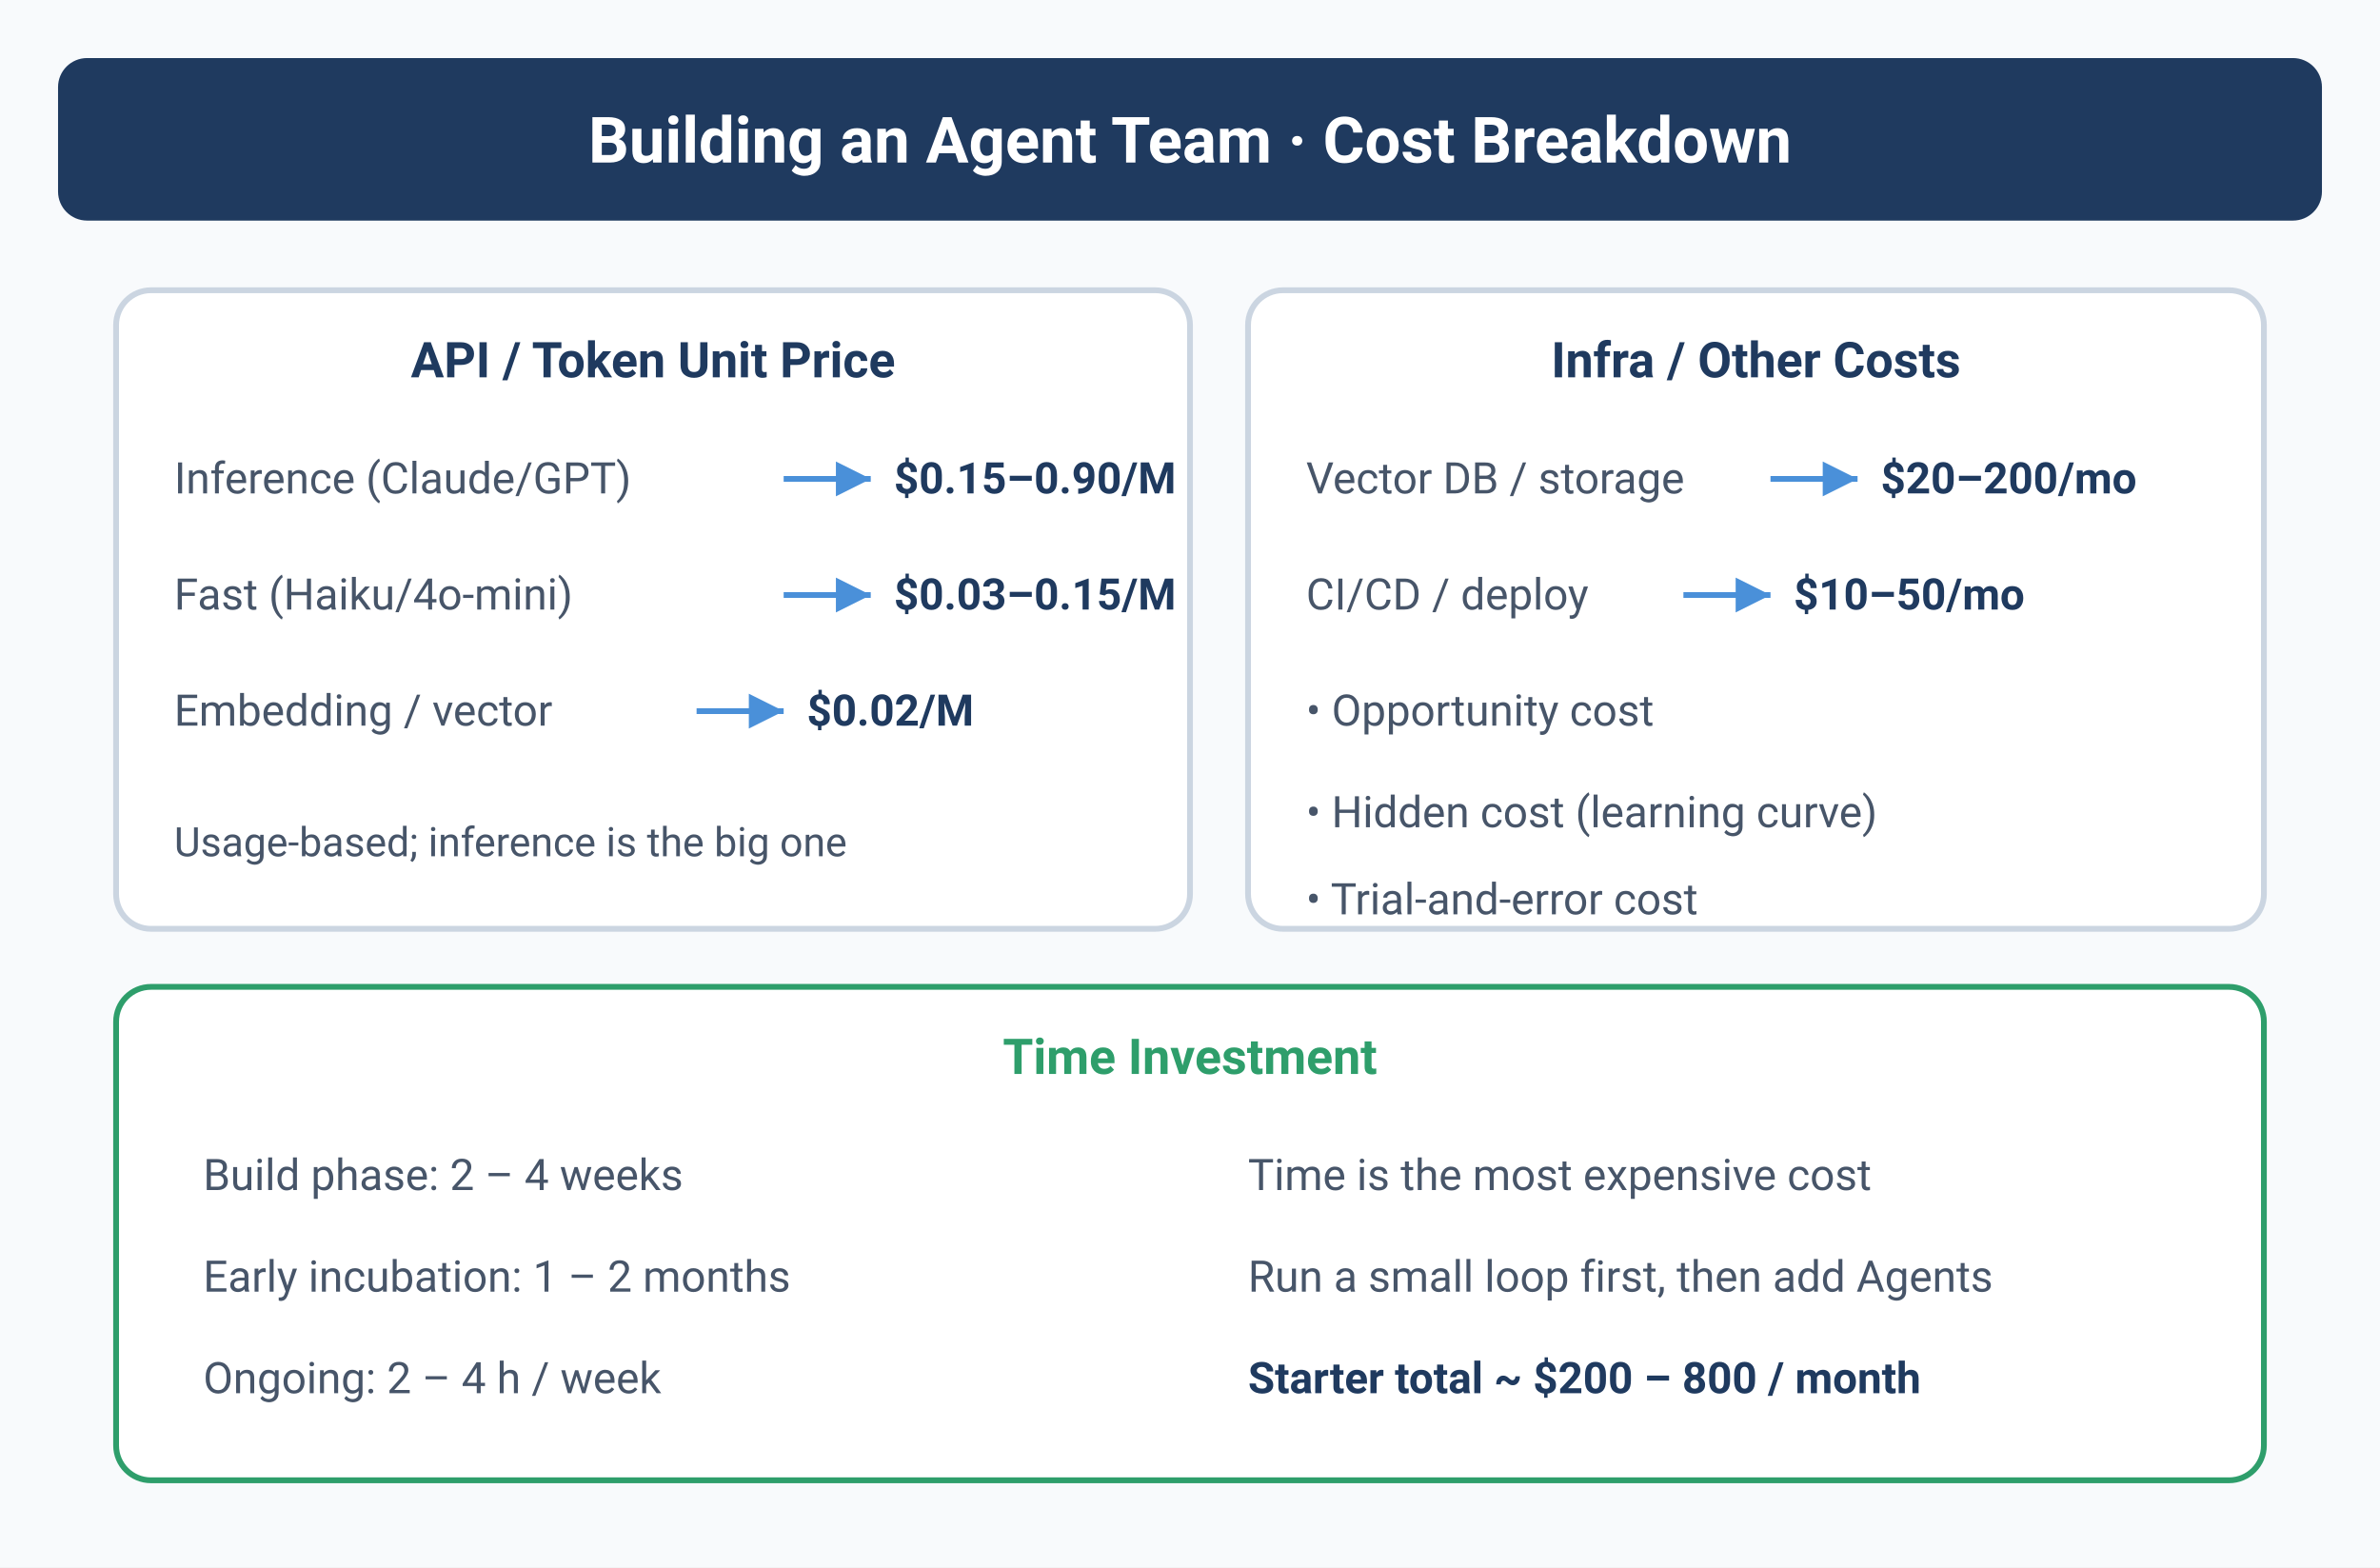
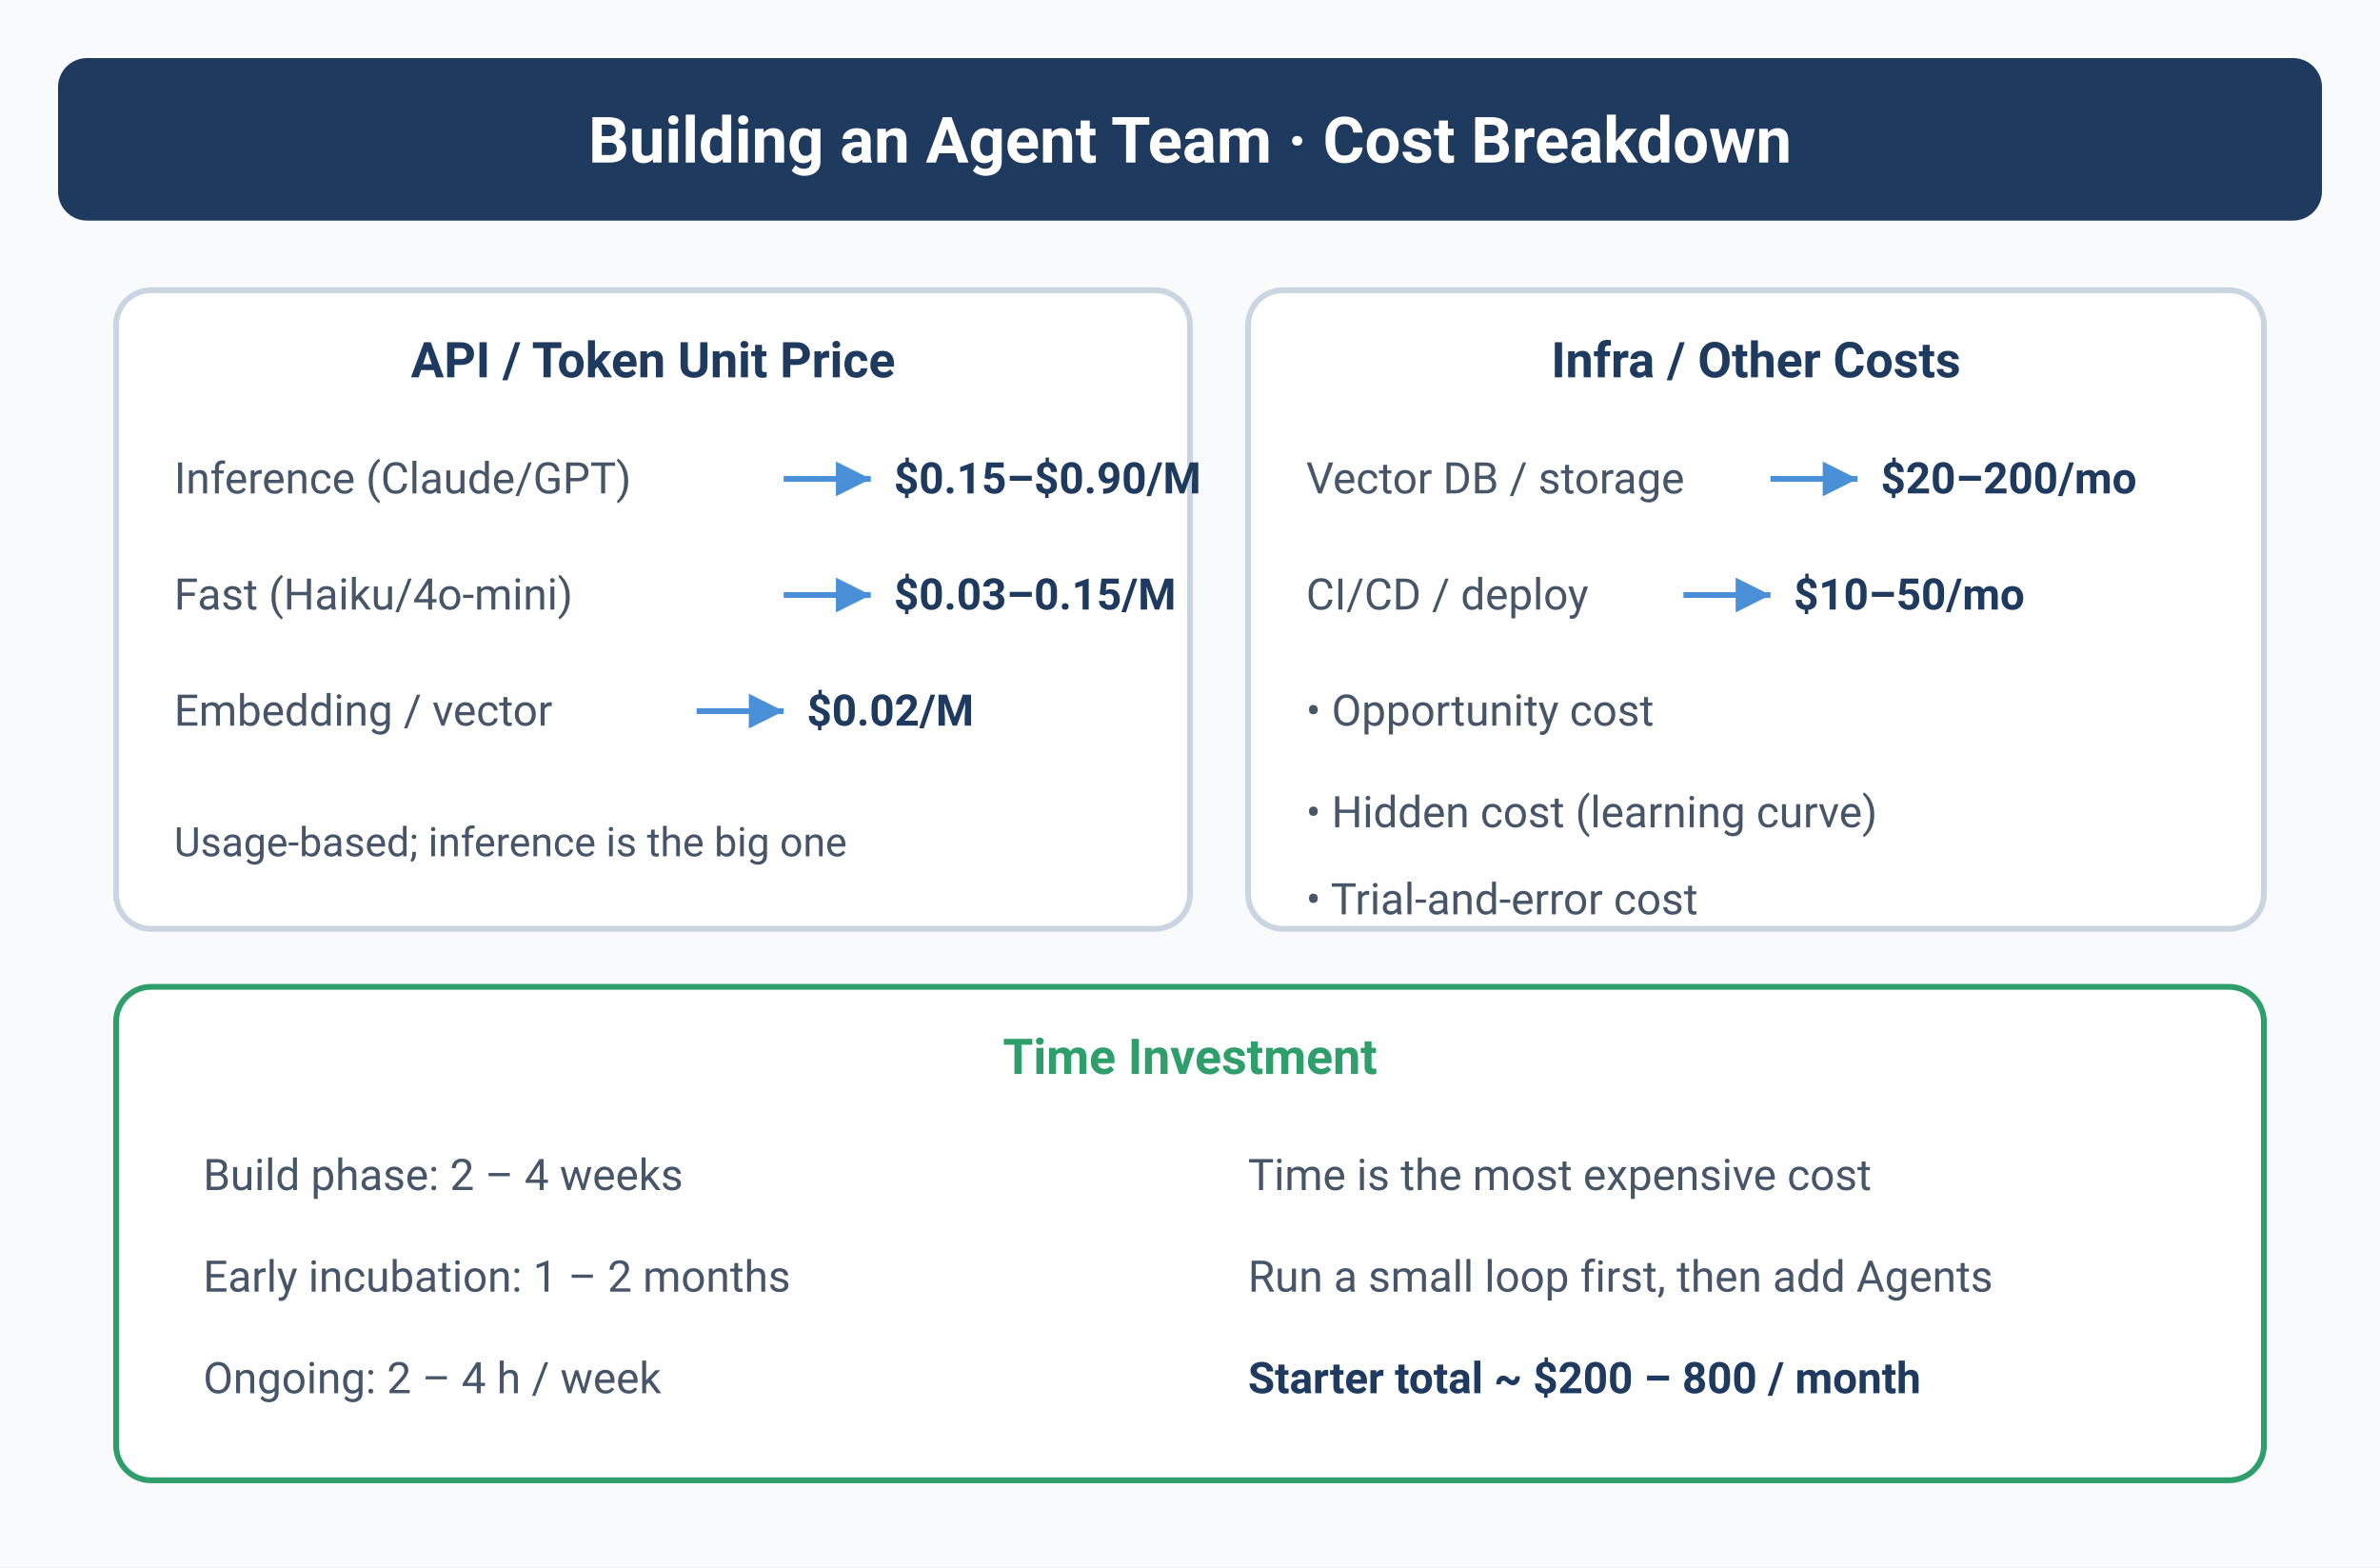
<svg xmlns="http://www.w3.org/2000/svg" viewBox="0 0 820 540" font-family="'Segoe UI', Roboto, Helvetica, Arial, sans-serif">
  <defs>
    <marker id="arrowCostEn" markerWidth="8" markerHeight="8" refX="6" refY="3" orient="auto">
      <path d="M0,0 L6,3 L0,6 Z" fill="#4a90d9" />
    </marker>
  </defs>
  <rect width="820" height="540" fill="#f8fafc" />
  <rect x="20" y="20" width="780" height="56" rx="10" fill="#1f3a5f" />
  <text x="410" y="56" fill="#fff" font-size="22" font-weight="700" text-anchor="middle">Building an Agent Team · Cost Breakdown</text>
  <rect x="40" y="100" width="370" height="220" rx="12" fill="#fff" stroke="#cbd5e1" stroke-width="2" />
  <text x="225" y="130" fill="#1f3a5f" font-size="17" font-weight="700" text-anchor="middle">API / Token Unit Price</text>
  <text x="60" y="170" fill="#475569" font-size="15">Inference (Claude/GPT)</text>
  <line x1="270" y1="165" x2="300" y2="165" stroke="#4a90d9" stroke-width="2" marker-end="url(#arrowCostEn)" />
-   <text x="308" y="170" fill="#1f3a5f" font-size="15" font-weight="700">$0.15–0.90/M</text>
+   <text x="308" y="170" fill="#1f3a5f" font-size="15" font-weight="700">$0.15–$0.90/M</text>
  <text x="60" y="210" fill="#475569" font-size="15">Fast (Haiku/4o-mini)</text>
  <line x1="270" y1="205" x2="300" y2="205" stroke="#4a90d9" stroke-width="2" marker-end="url(#arrowCostEn)" />
  <text x="308" y="210" fill="#1f3a5f" font-size="15" font-weight="700">$0.03–0.15/M</text>
  <text x="60" y="250" fill="#475569" font-size="15">Embedding / vector</text>
  <line x1="240" y1="245" x2="270" y2="245" stroke="#4a90d9" stroke-width="2" marker-end="url(#arrowCostEn)" />
  <text x="278" y="250" fill="#1f3a5f" font-size="15" font-weight="700">$0.02/M</text>
  <text x="60" y="295" fill="#475569" font-size="14">Usage-based; inference is the big one</text>
  <rect x="430" y="100" width="350" height="220" rx="12" fill="#fff" stroke="#cbd5e1" stroke-width="2" />
  <text x="605" y="130" fill="#1f3a5f" font-size="17" font-weight="700" text-anchor="middle">Infra / Other Costs</text>
  <text x="450" y="170" fill="#475569" font-size="15">Vector DB / storage</text>
  <line x1="610" y1="165" x2="640" y2="165" stroke="#4a90d9" stroke-width="2" marker-end="url(#arrowCostEn)" />
  <text x="648" y="170" fill="#1f3a5f" font-size="15" font-weight="700">$20–200/mo</text>
  <text x="450" y="210" fill="#475569" font-size="15">CI/CD / deploy</text>
  <line x1="580" y1="205" x2="610" y2="205" stroke="#4a90d9" stroke-width="2" marker-end="url(#arrowCostEn)" />
  <text x="618" y="210" fill="#1f3a5f" font-size="15" font-weight="700">$10–50/mo</text>
  <text x="450" y="250" fill="#475569" font-size="15">• Opportunity cost</text>
  <text x="450" y="285" fill="#475569" font-size="15">• Hidden cost (learning curve)</text>
  <text x="450" y="315" fill="#475569" font-size="15">• Trial-and-error cost</text>
  <rect x="40" y="340" width="740" height="170" rx="12" fill="#fff" stroke="#2e9e6b" stroke-width="2" />
  <text x="410" y="370" fill="#2e9e6b" font-size="17" font-weight="700" text-anchor="middle">Time Investment</text>
  <text x="70" y="410" fill="#475569" font-size="15">Build phase: 2 – 4 weeks</text>
  <text x="70" y="445" fill="#475569" font-size="15">Early incubation: 1 – 2 months</text>
  <text x="70" y="480" fill="#475569" font-size="15">Ongoing: 2 – 4 h / week</text>
  <text x="430" y="410" fill="#475569" font-size="15">Time is the most expensive cost</text>
  <text x="430" y="445" fill="#475569" font-size="15">Run a small loop first, then add Agents</text>
  <text x="430" y="480" fill="#1f3a5f" font-size="15" font-weight="700">Starter total ~ $200 – 800 / month</text>
</svg>
